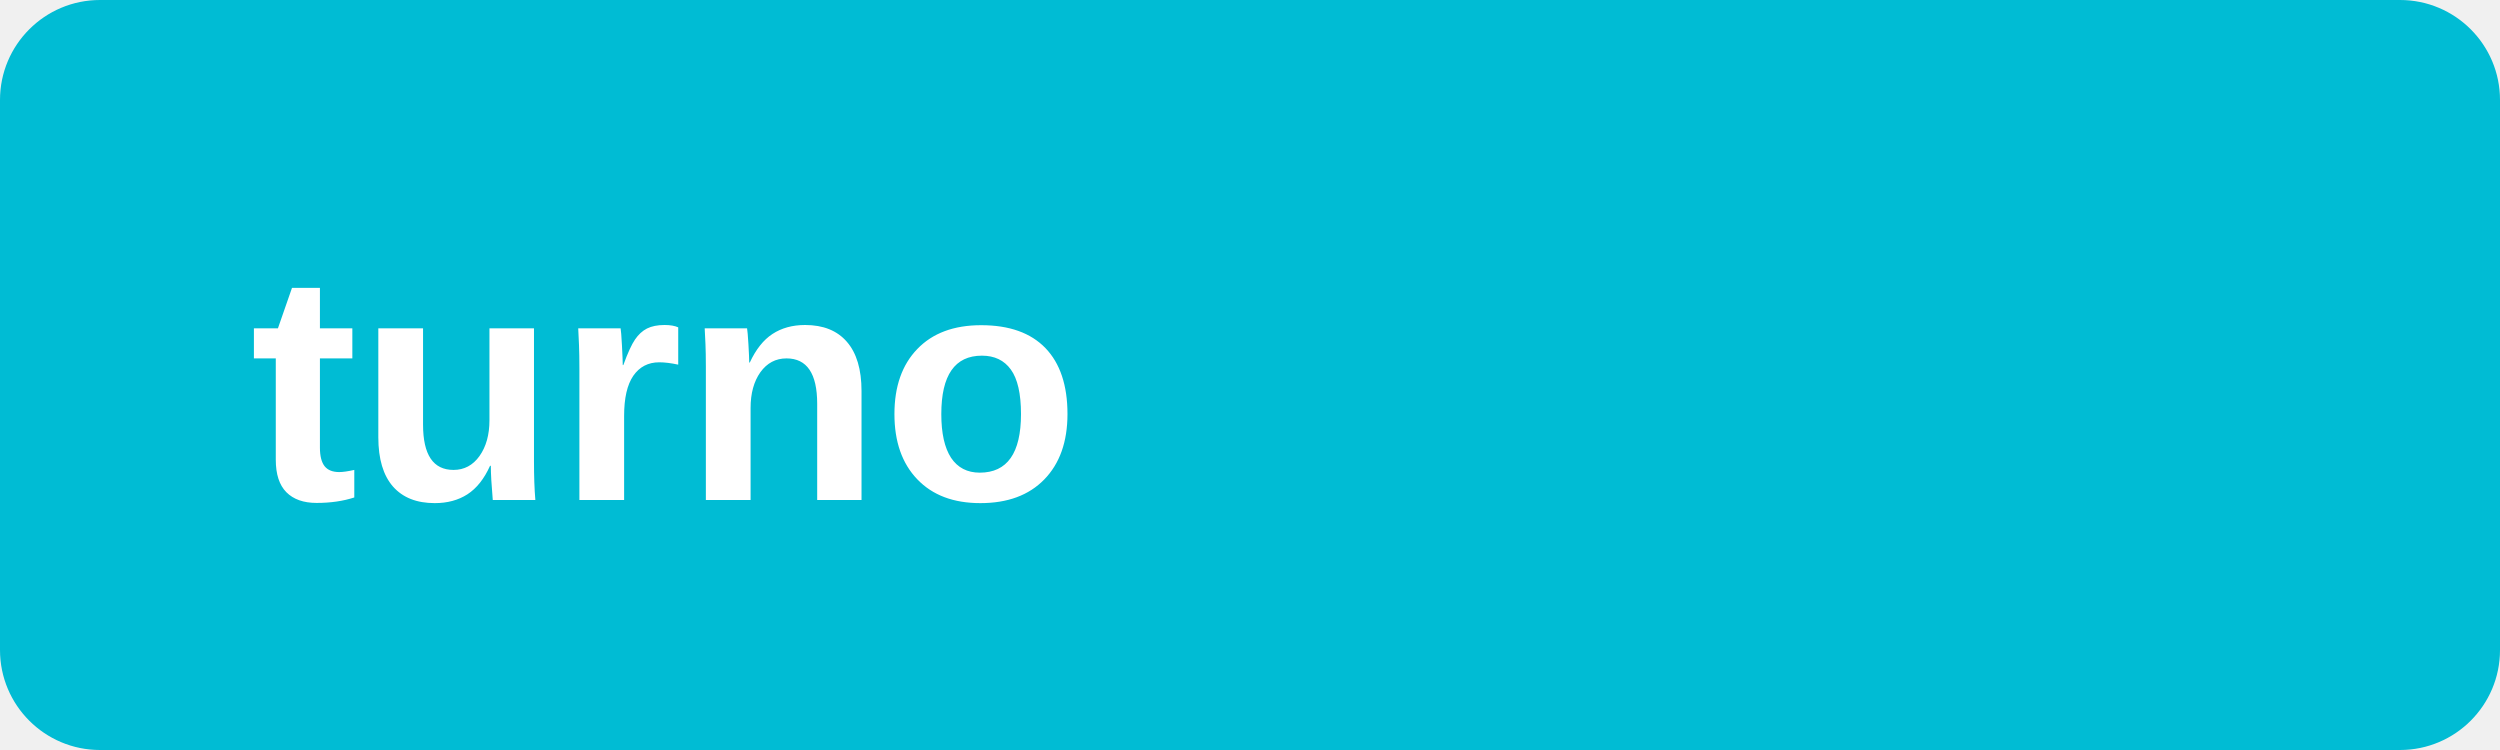
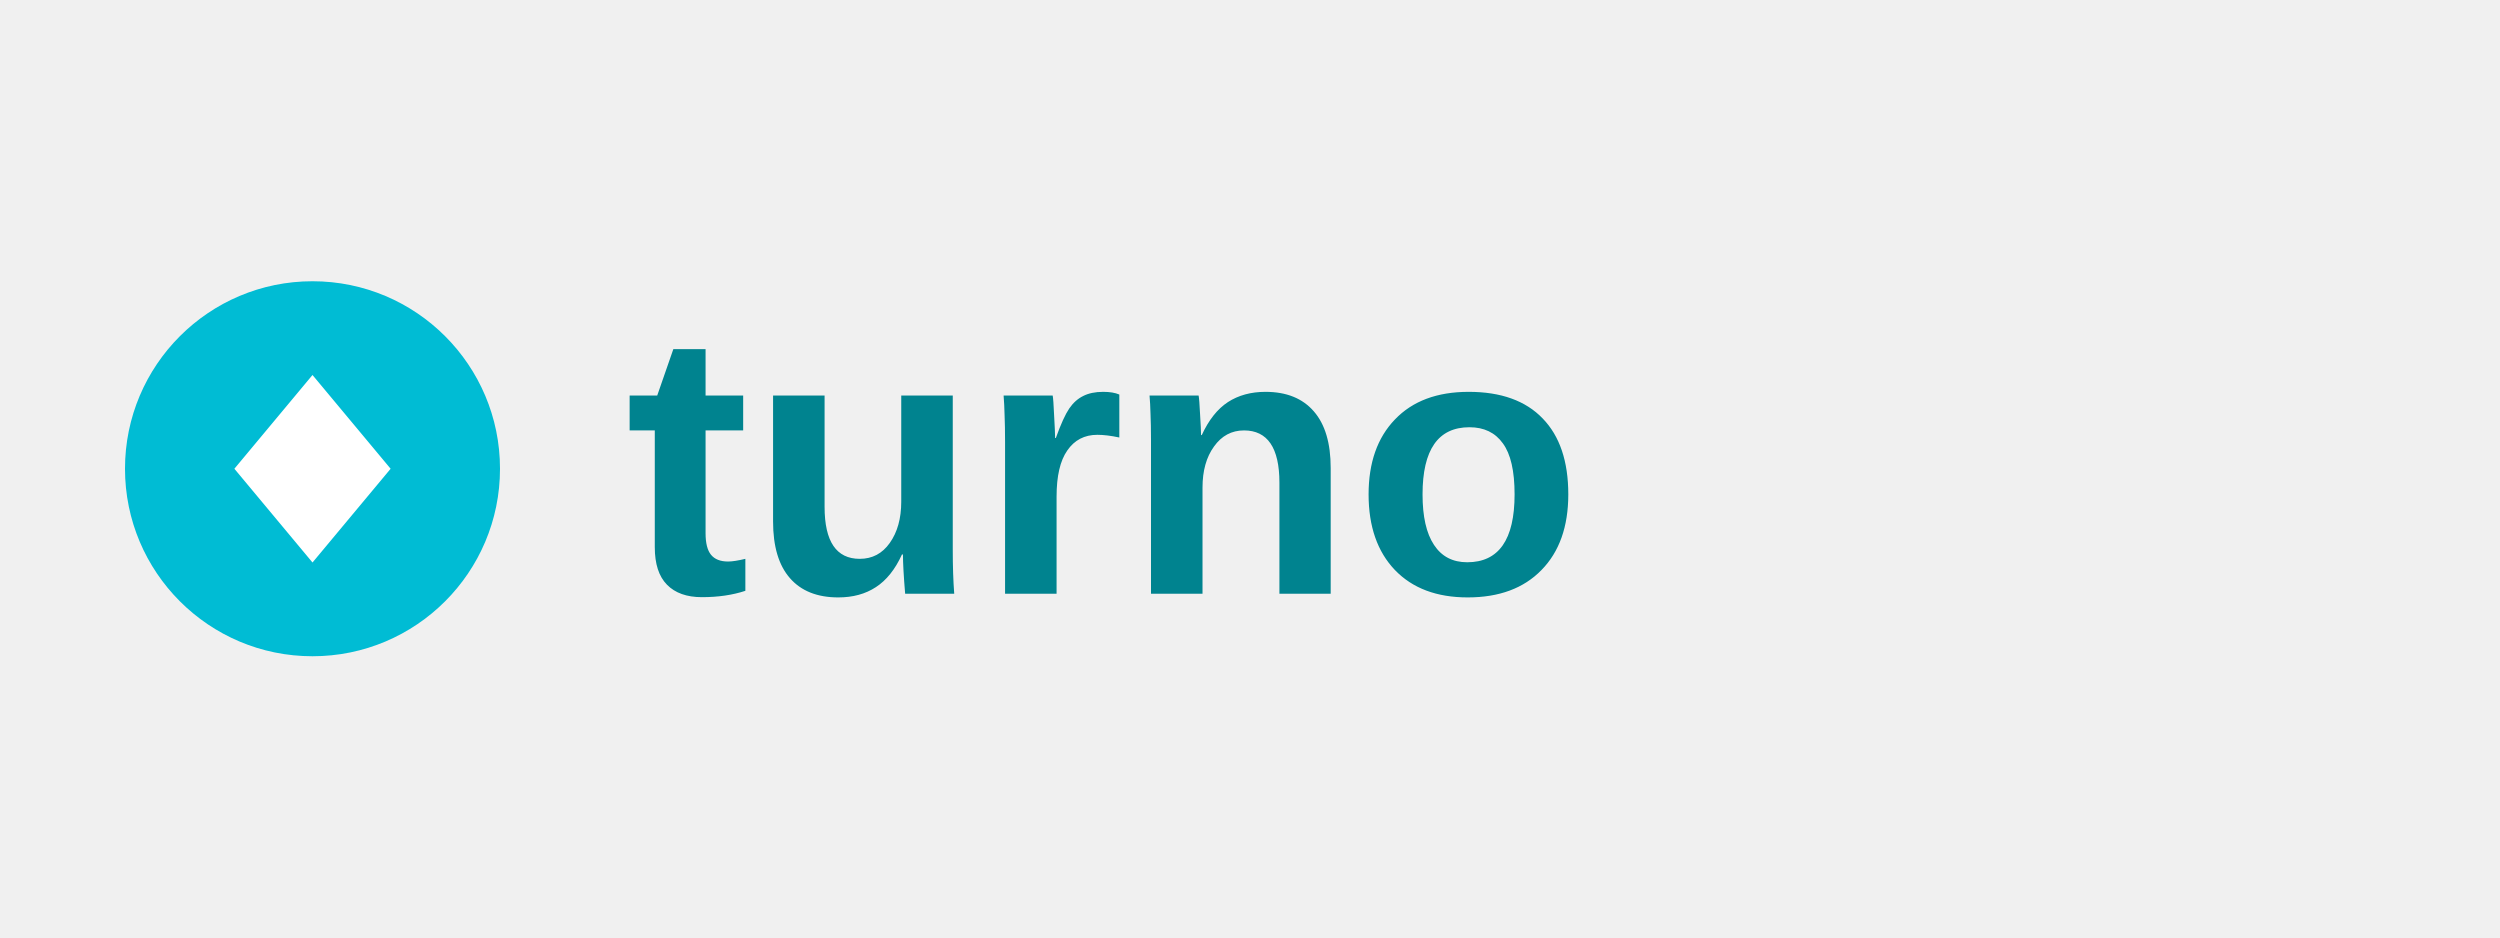
- <svg xmlns="http://www.w3.org/2000/svg" viewBox="0 0 200 60" fill="none">
-   <rect width="200" height="60" rx="8" fill="#00BCD4" />
-   <text x="20" y="40" font-family="Arial, Helvetica, sans-serif" font-weight="700" font-size="26" fill="#fff">turno</text>
+ <svg xmlns="http://www.w3.org/2000/svg" viewBox="0 0 160 60" fill="none">
+   <circle cx="20" cy="30" r="12" fill="#00BCD4" />
+   <path d="M15 30 L20 24 L25 30 L20 36Z" fill="#fff" />
+   <text x="40" y="38" font-family="Arial, Helvetica, sans-serif" font-weight="700" font-size="24" fill="#00838F">turno</text>
</svg>
